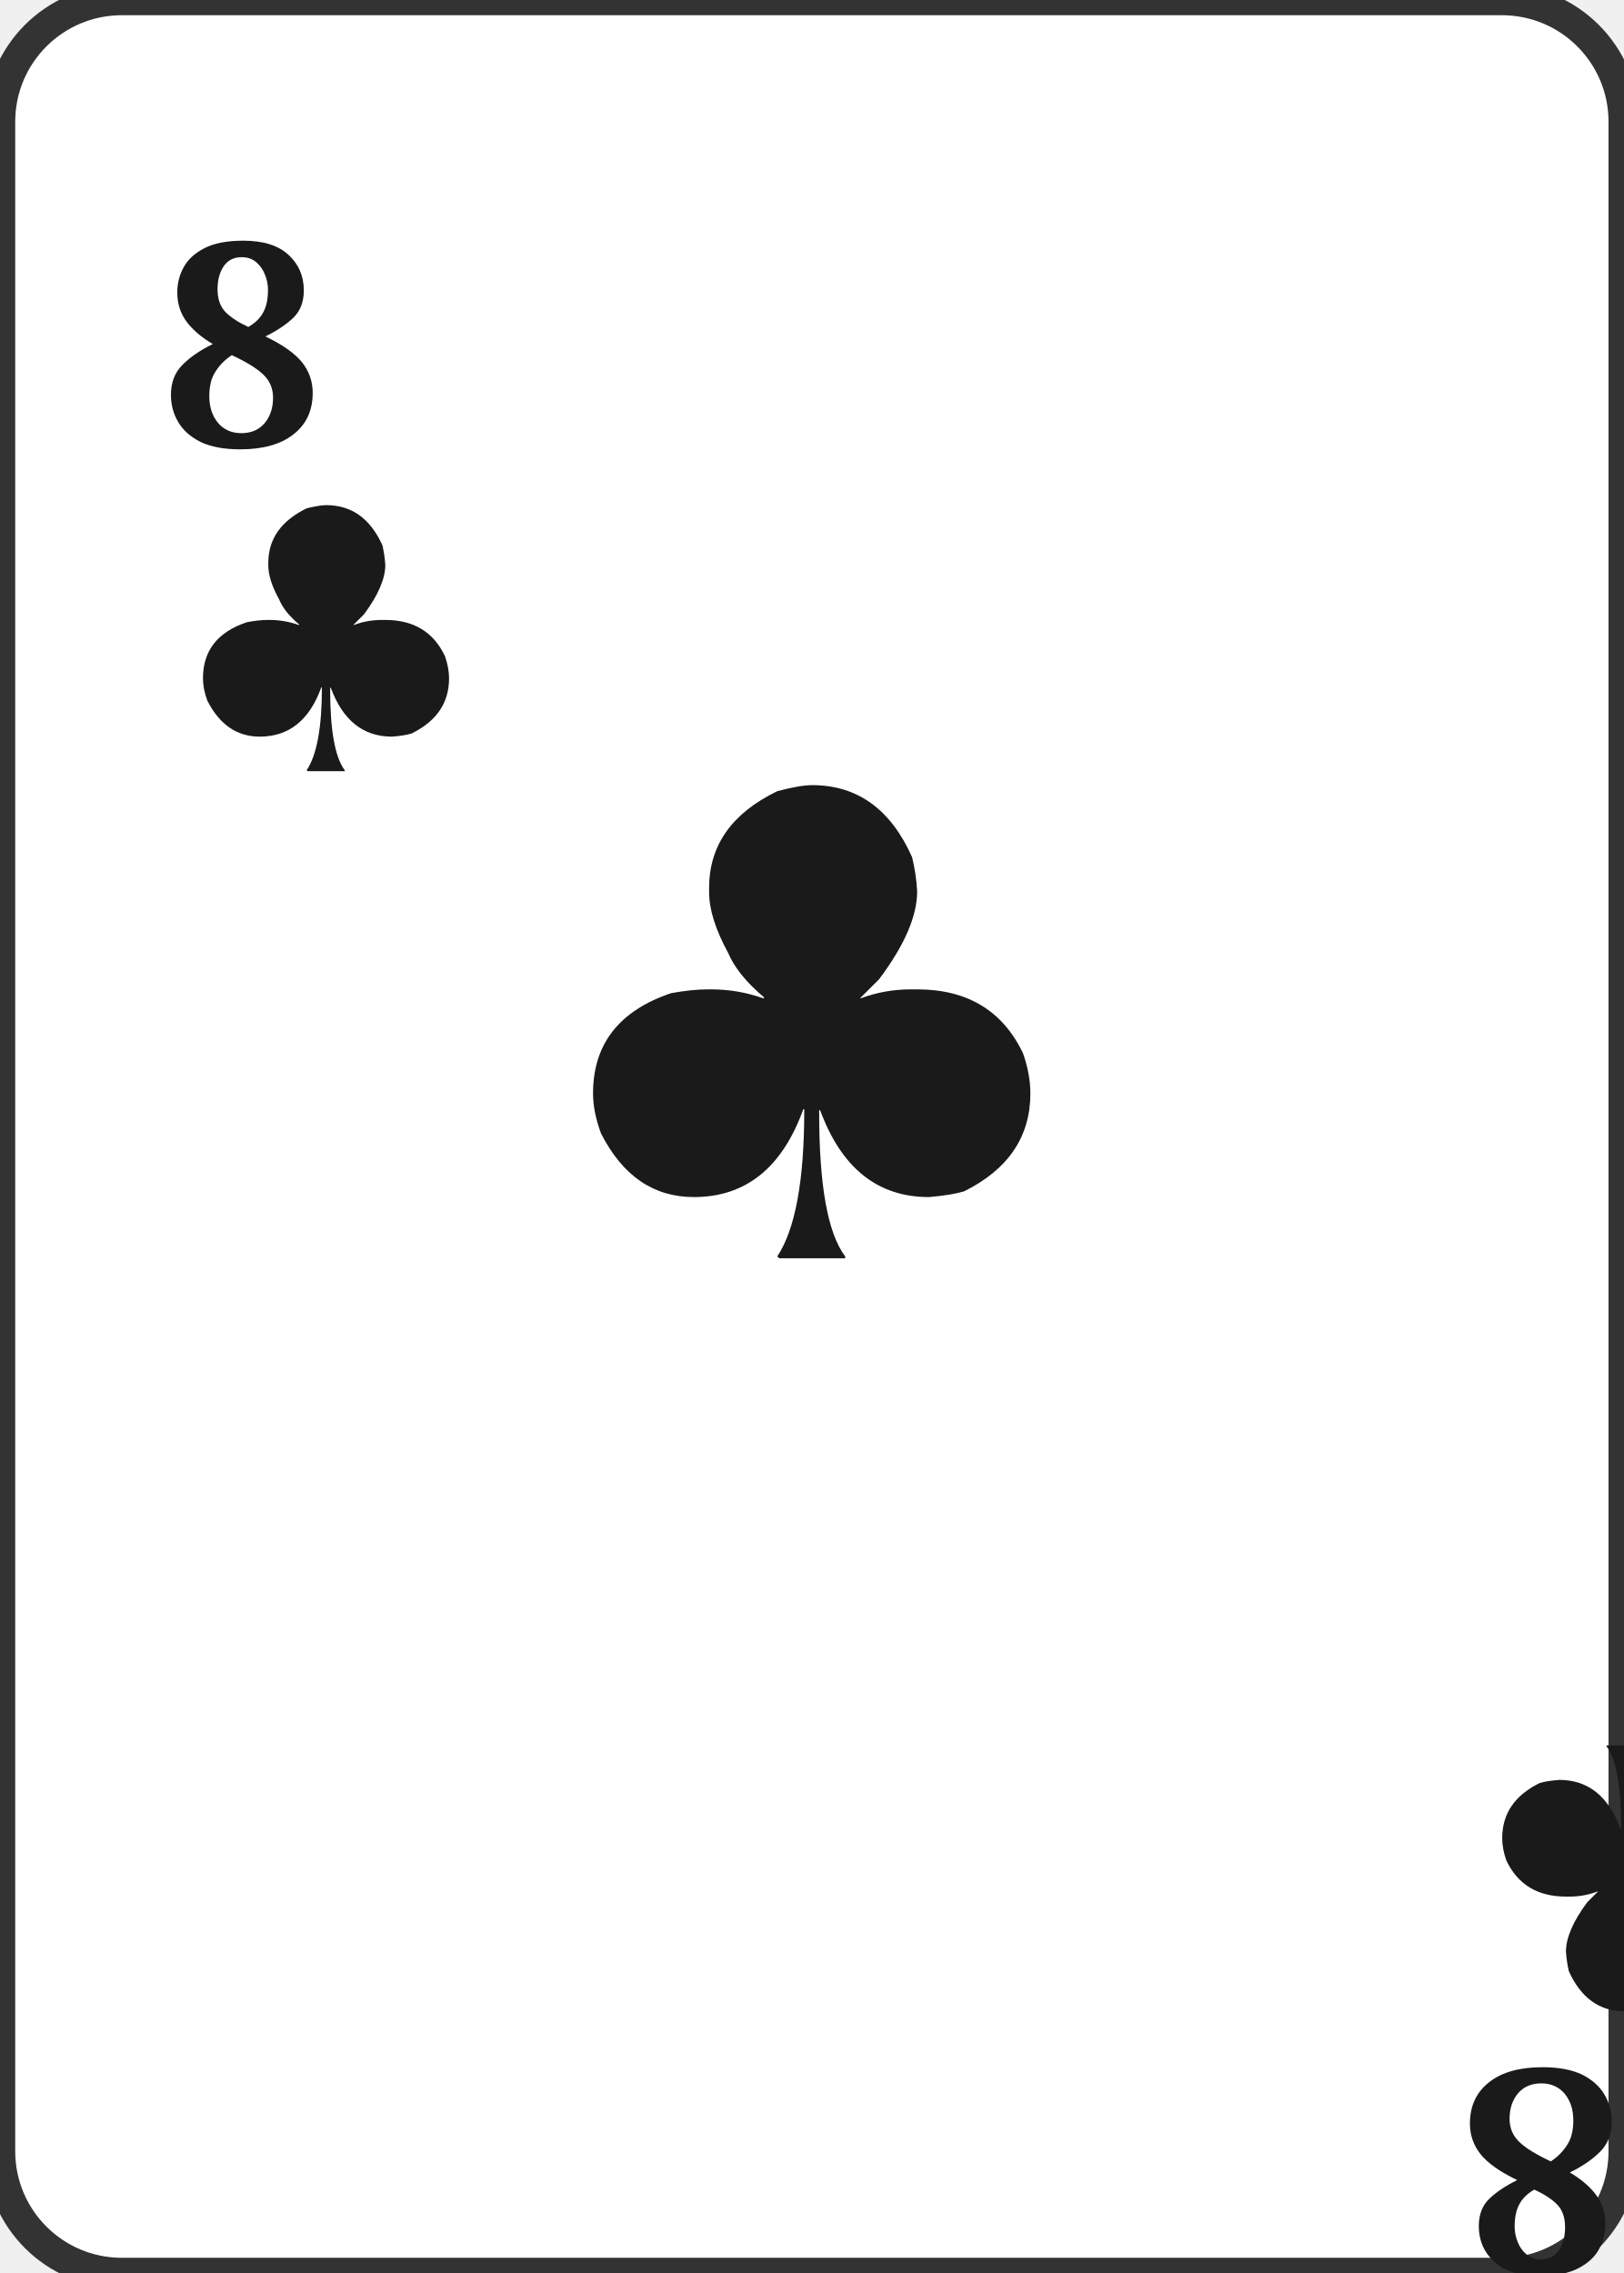
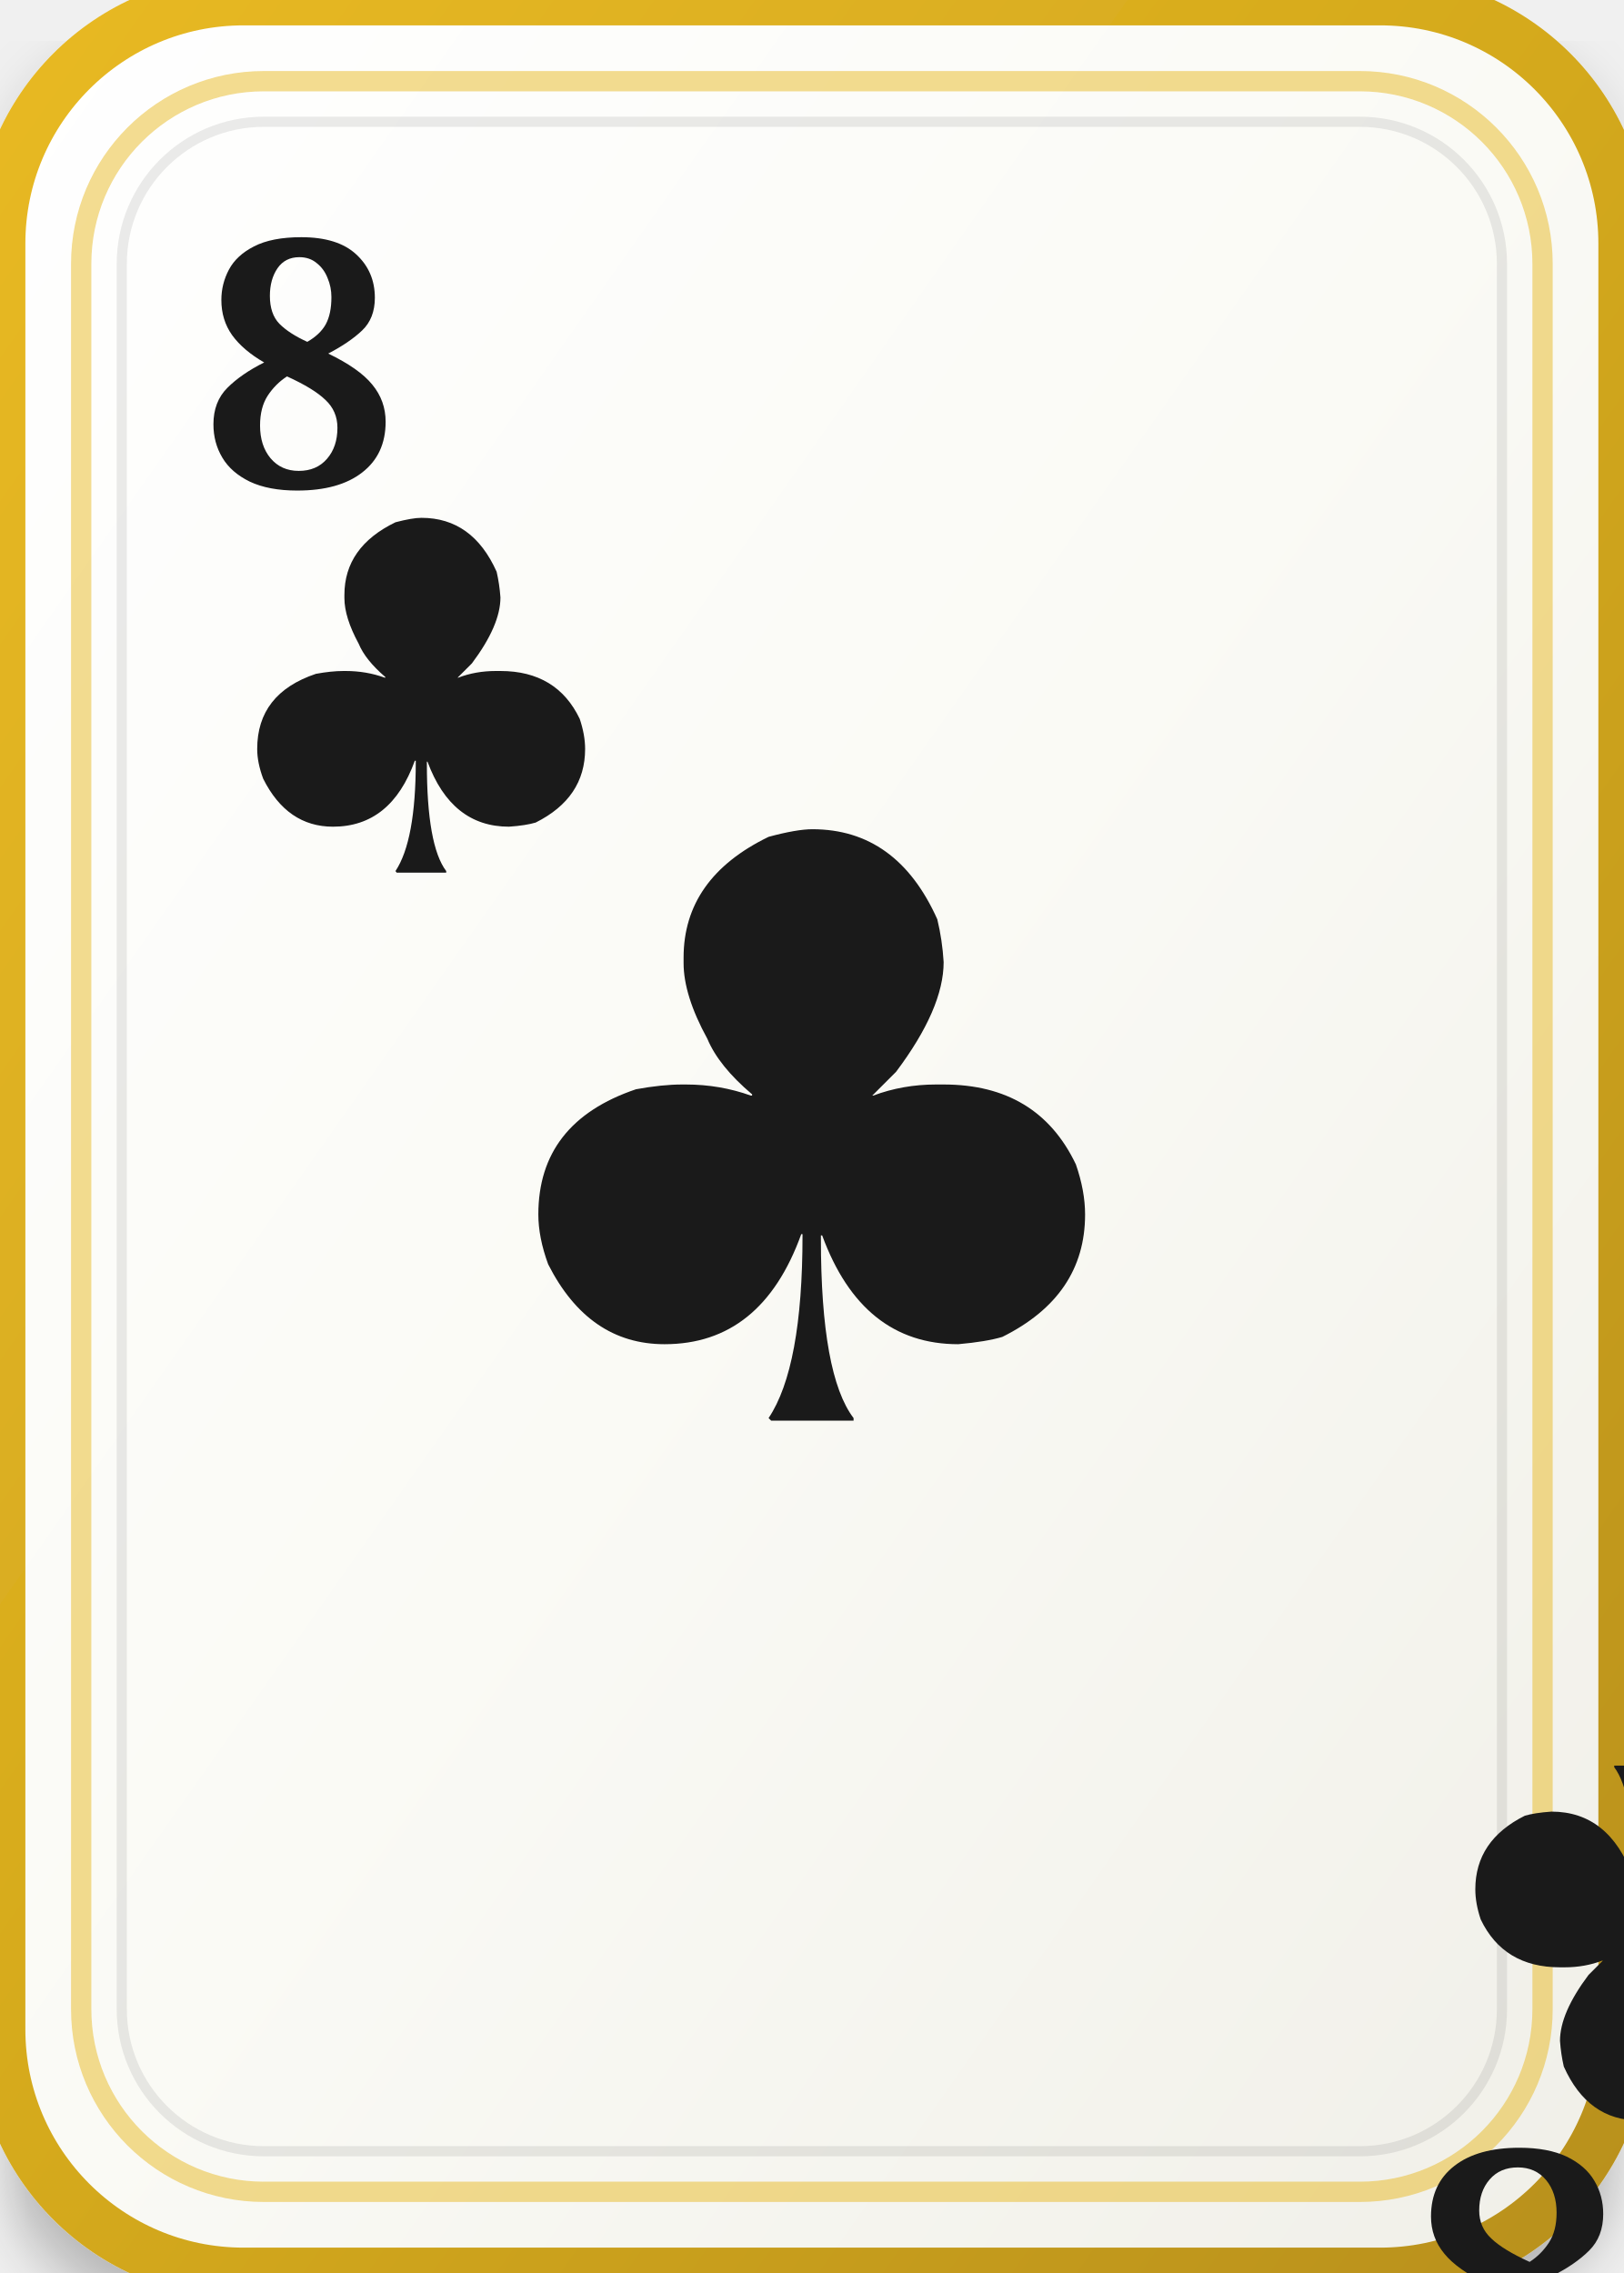
<svg xmlns="http://www.w3.org/2000/svg" viewBox="0 0 80 112" width="80" height="112">
-   <rect width="80" height="112" rx="6" ry="6" fill="#fff" stroke="#333" stroke-width="1.5" />
-   <text x="8" y="22" font-family="Georgia, serif" font-size="14" font-weight="bold" fill="#1a1a1a">8</text>
-   <text x="8" y="38" font-family="Georgia, serif" font-size="18" fill="#1a1a1a">♣</text>
-   <text x="40" y="62" font-family="Georgia, serif" font-size="32" fill="#1a1a1a" text-anchor="middle">♣</text>
-   <text x="72" y="102" font-family="Georgia, serif" font-size="14" font-weight="bold" fill="#1a1a1a" text-anchor="end" transform="rotate(180 72 102)">8</text>
-   <text x="72" y="86" font-family="Georgia, serif" font-size="18" fill="#1a1a1a" text-anchor="end" transform="rotate(180 72 86)">♣</text>
+   <defs>
+     <linearGradient id="face" x1="0%" y1="0%" x2="100%" y2="100%">
+       <stop offset="0%" style="stop-color:#fff" />
+       <stop offset="50%" style="stop-color:#fafaf5" />
+       <stop offset="100%" style="stop-color:#f0efe8" />
+     </linearGradient>
+     <linearGradient id="goldEdge" x1="0%" y1="0%" x2="100%" y2="100%">
+       <stop offset="0%" style="stop-color:#e8b923" />
+       <stop offset="50%" style="stop-color:#d4a91e" />
+       <stop offset="100%" style="stop-color:#b8901a" />
+     </linearGradient>
+     <filter id="shadow" x="-10%" y="-10%" width="120%" height="120%">
+       <feDropShadow dx="0" dy="2" stdDeviation="1.5" flood-color="#000" flood-opacity="0.25" />
+     </filter>
+   </defs>
+   <rect width="80" height="112" rx="12" ry="12" fill="url(#face)" stroke="url(#goldEdge)" stroke-width="2.5" filter="url(#shadow)" />
+   <rect x="4" y="4" width="72" height="104" rx="9" fill="none" stroke="#e8b923" stroke-width="1" opacity="0.5" />
+   <rect x="6" y="6" width="68" height="100" rx="7" fill="none" stroke="rgba(0,0,0,0.08)" stroke-width="0.5" />
+   <text x="10" y="24" font-family="Georgia, serif" font-size="17" font-weight="bold" fill="#1a1a1a">8</text>
+   <text x="10" y="43" font-family="Georgia, serif" font-size="24" fill="#1a1a1a">♣</text>
+   <text x="40" y="70" font-family="Georgia, serif" font-size="40" fill="#1a1a1a" text-anchor="middle" font-weight="bold">♣</text>
+   <text x="70" y="106" font-family="Georgia, serif" font-size="17" font-weight="bold" fill="#1a1a1a" text-anchor="end" transform="rotate(180 70 106)">8</text>
+   <text x="70" y="87" font-family="Georgia, serif" font-size="24" fill="#1a1a1a" text-anchor="end" transform="rotate(180 70 87)">♣</text>
</svg>
